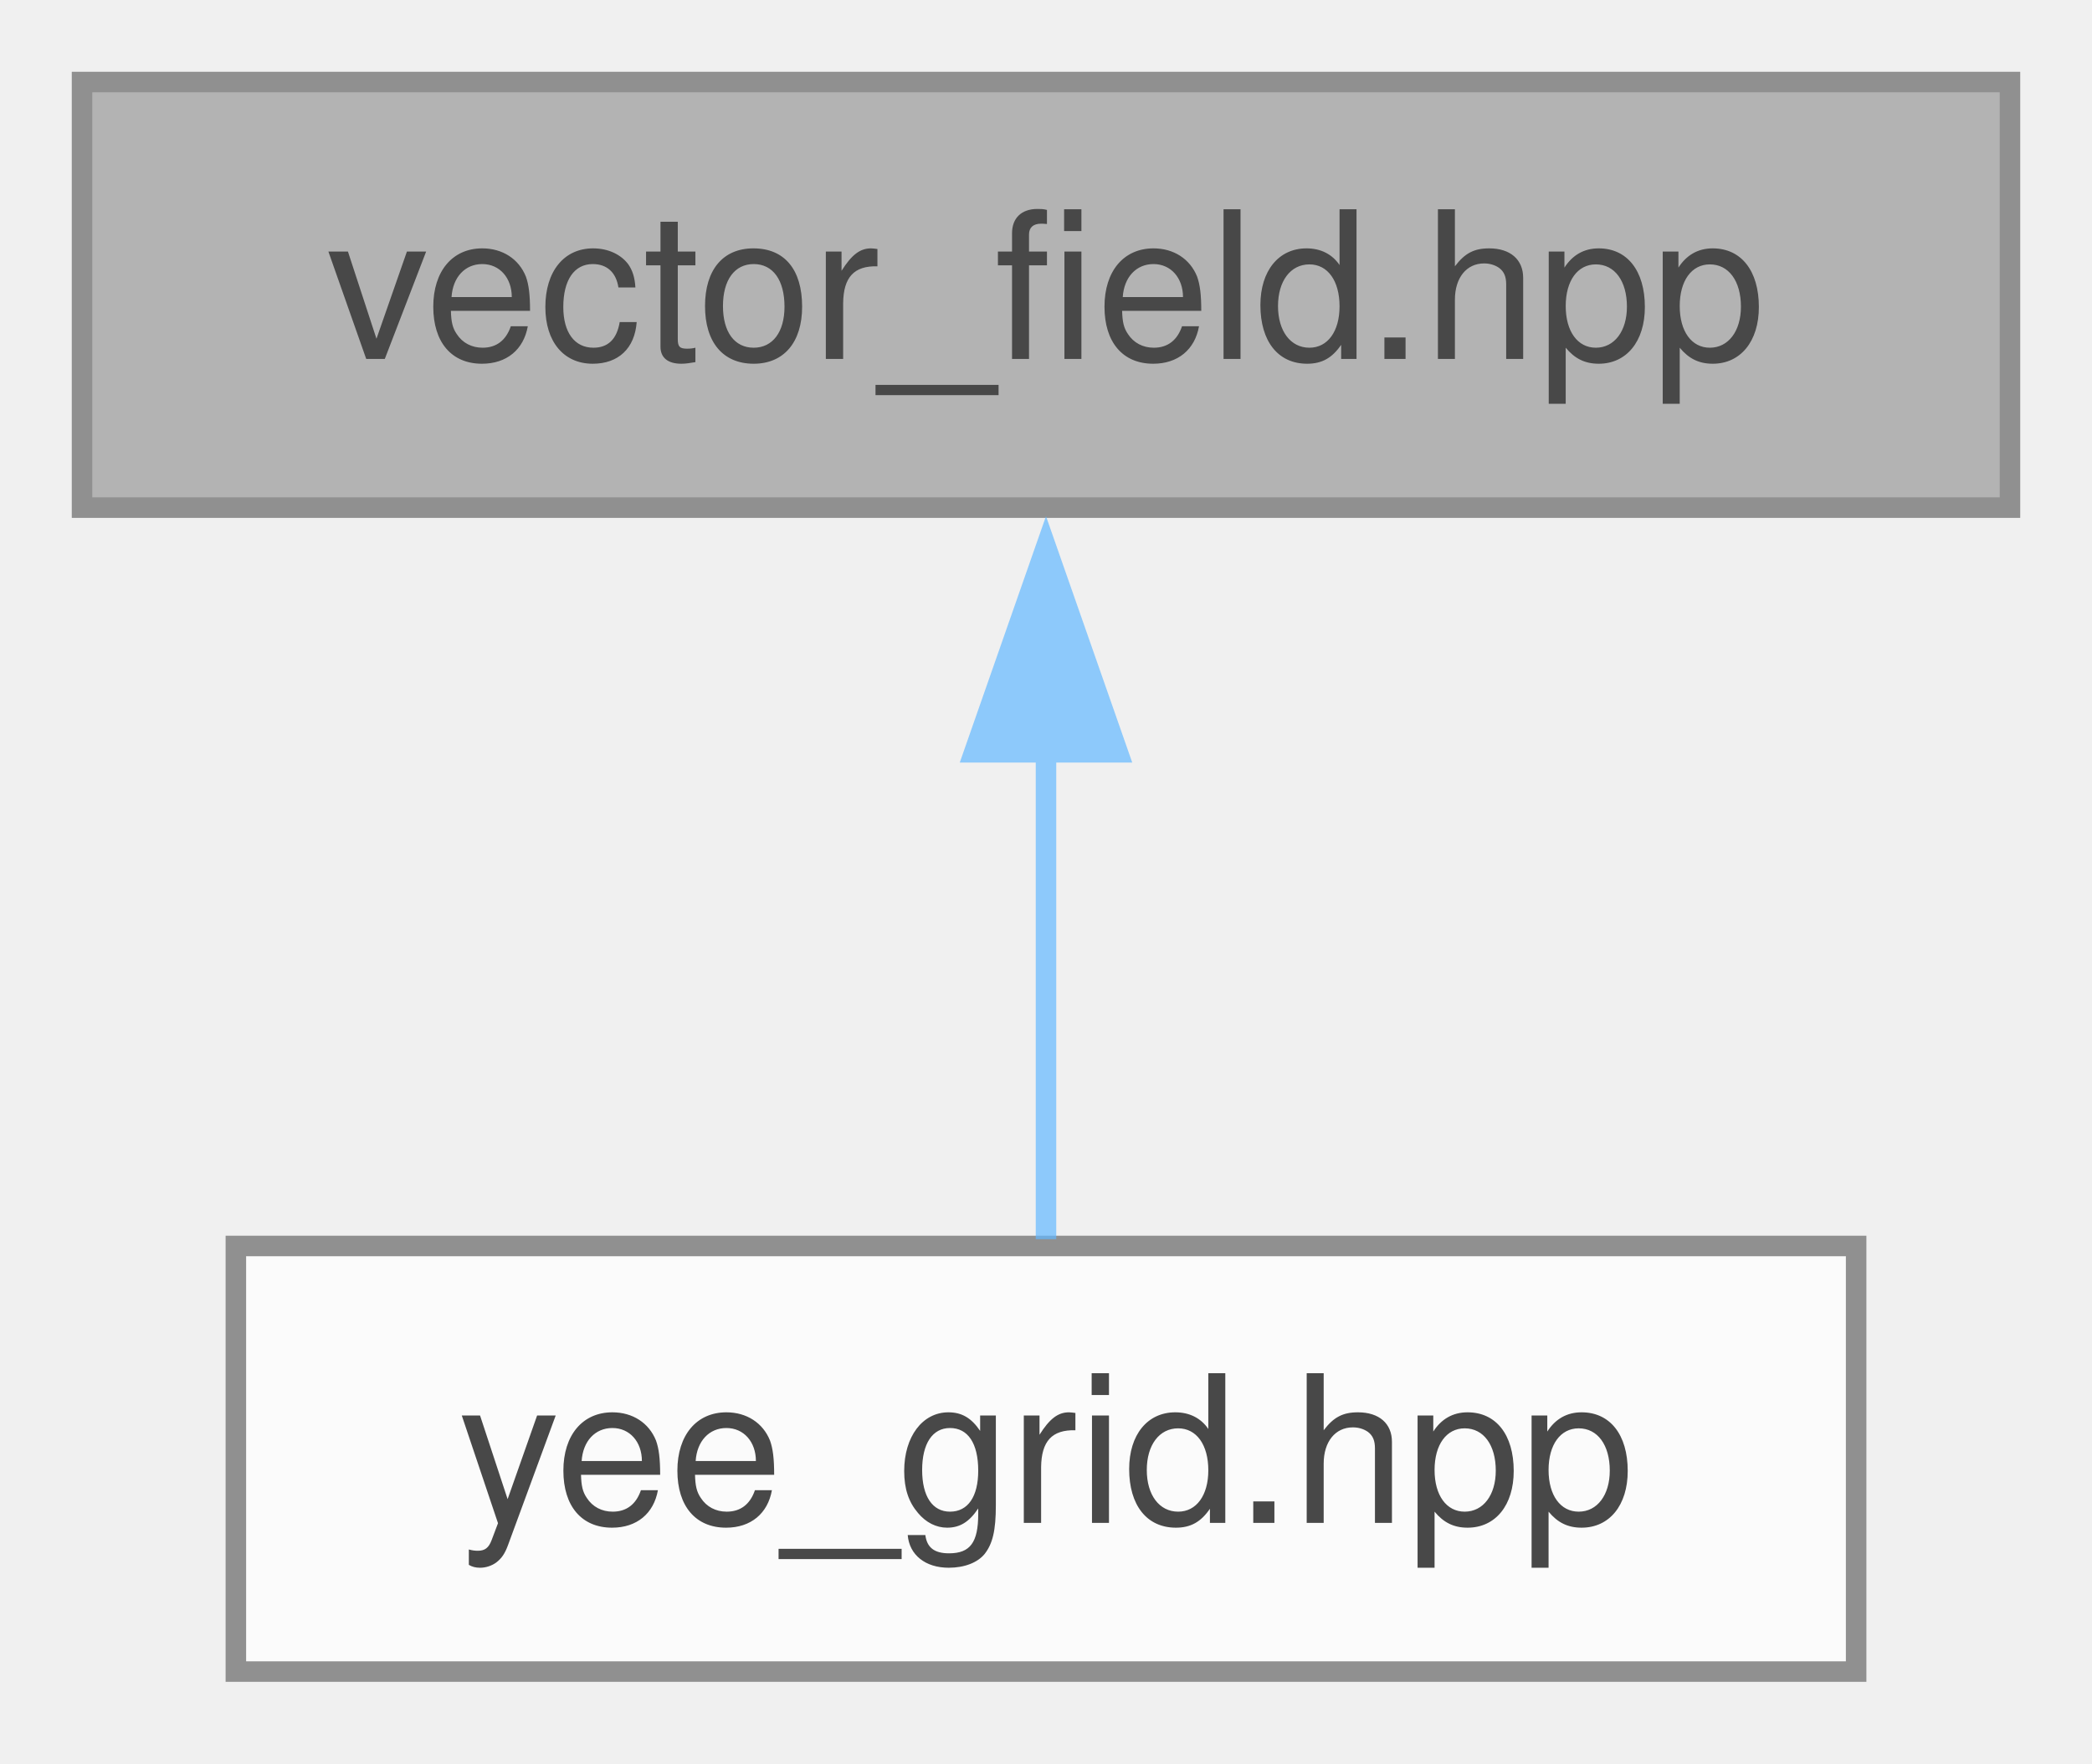
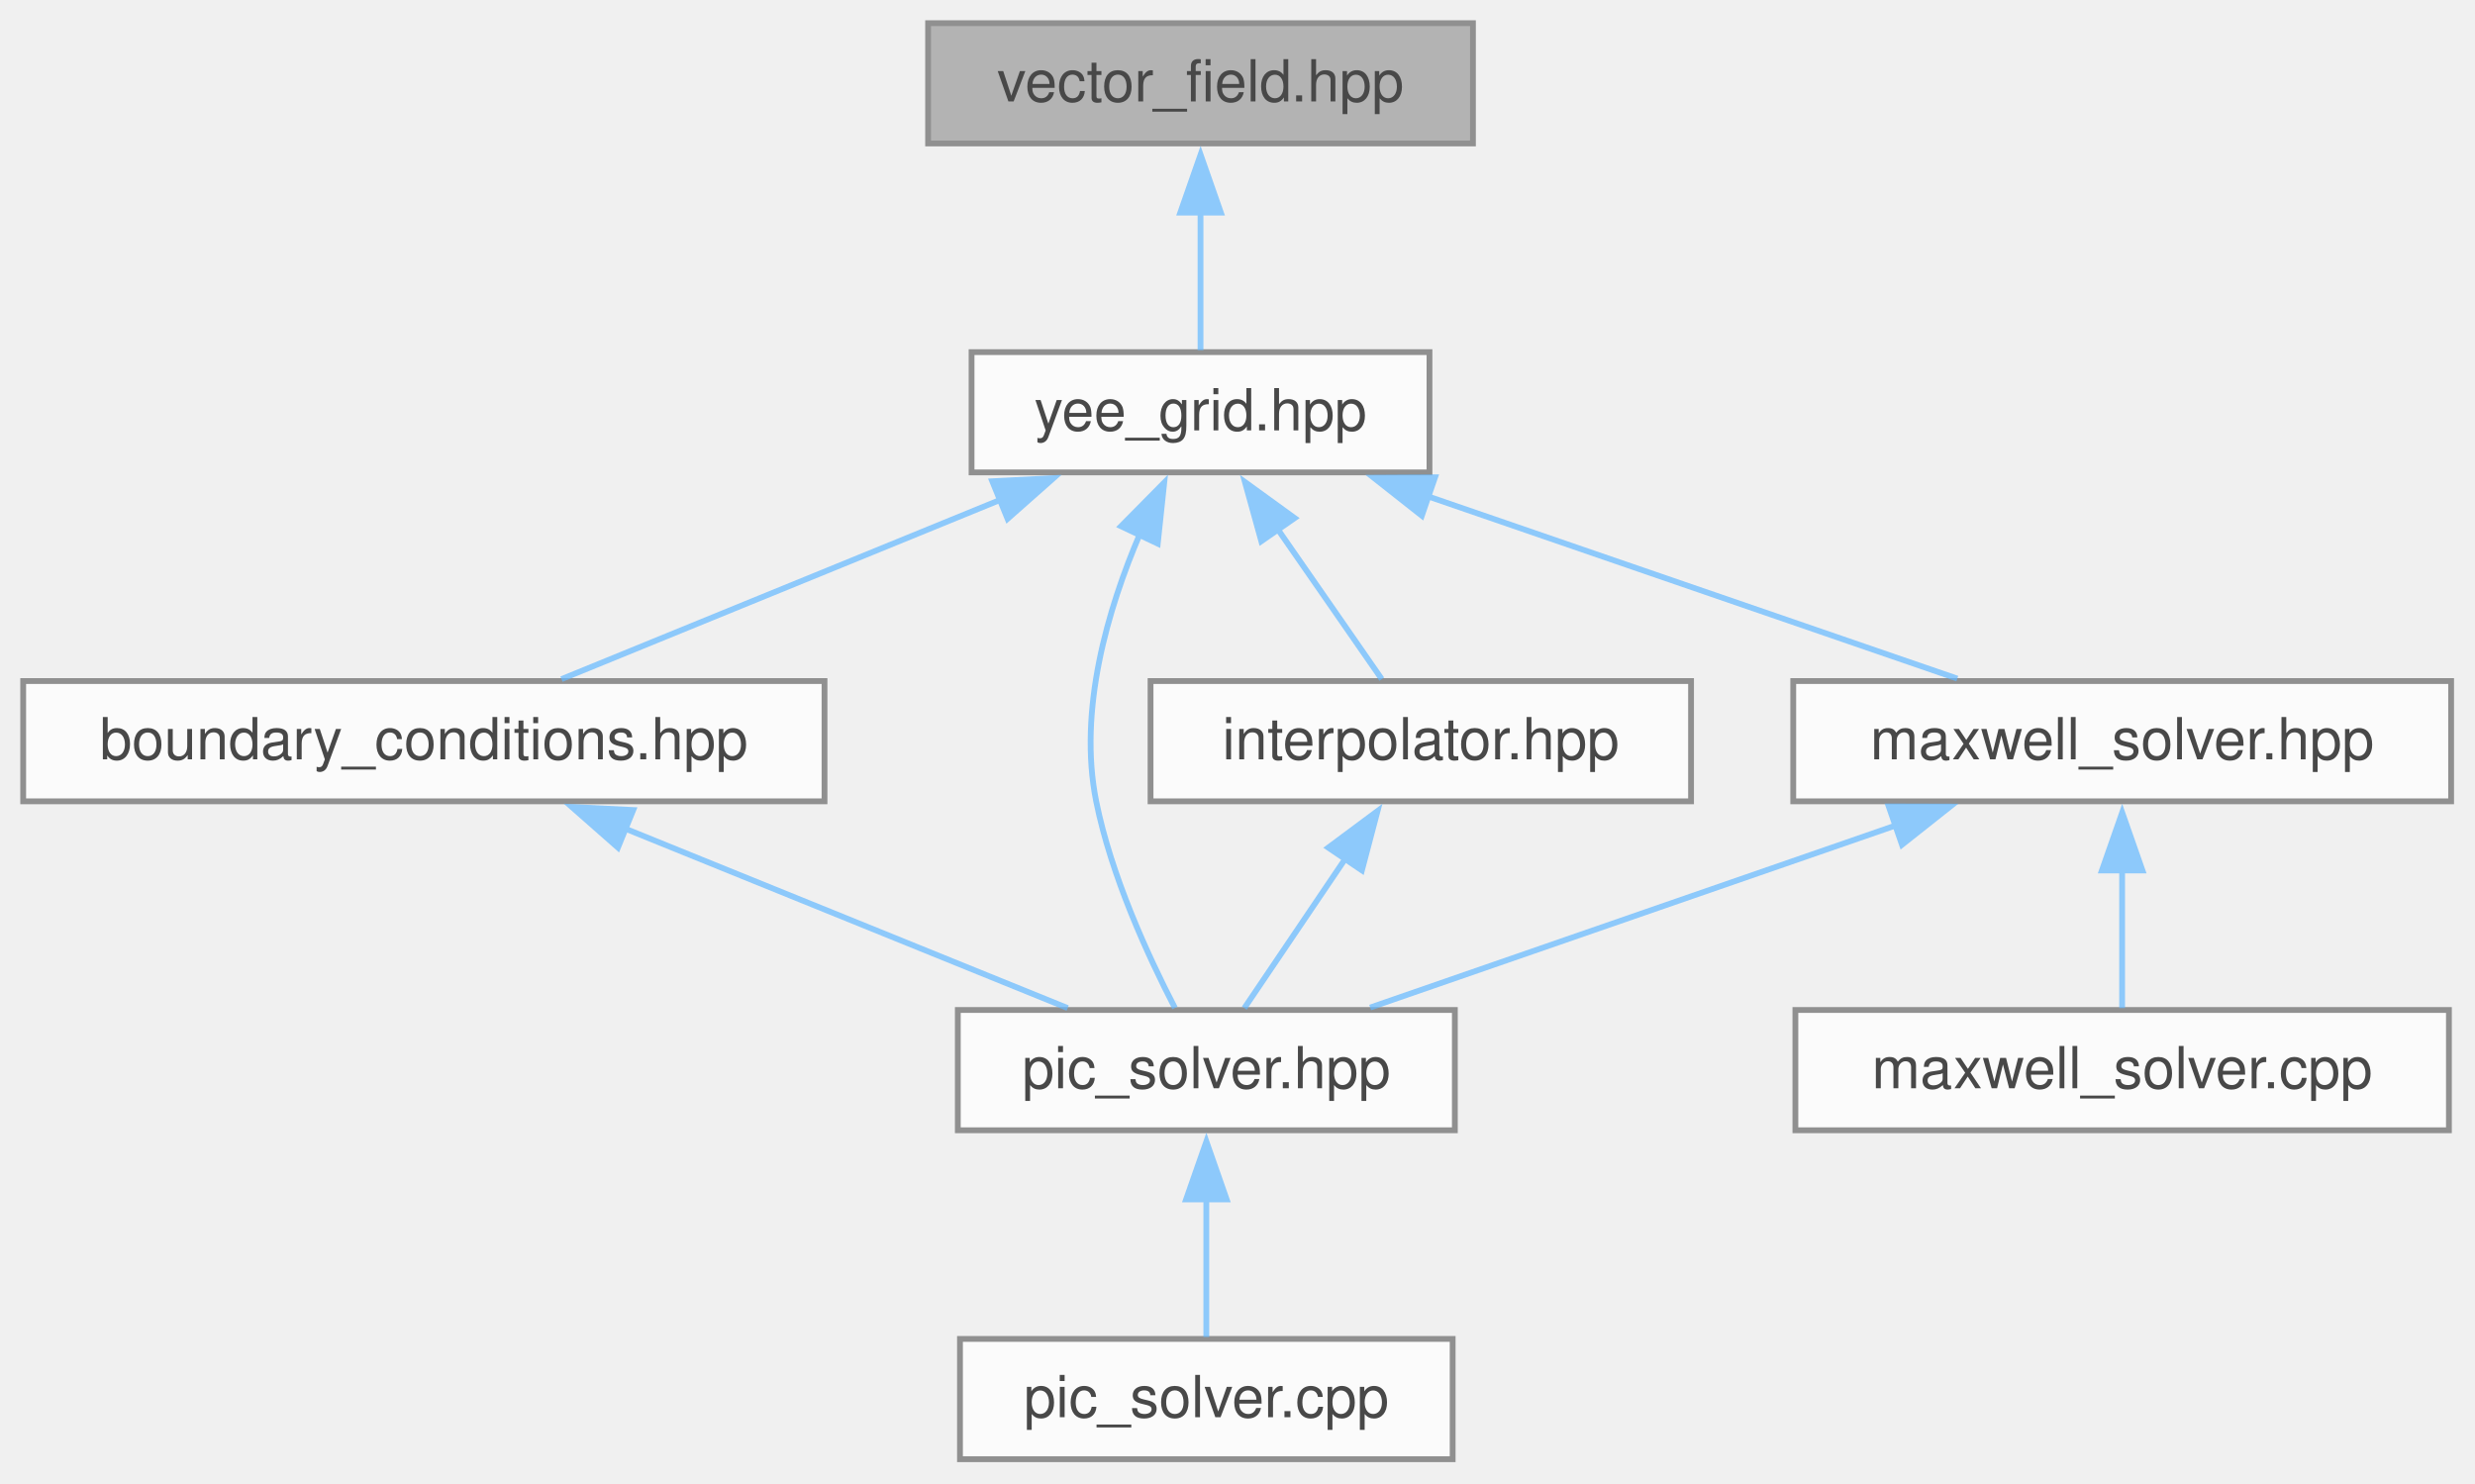
- <svg xmlns="http://www.w3.org/2000/svg" xmlns:xlink="http://www.w3.org/1999/xlink" width="102pt" height="86pt" viewBox="0.00 0.00 102.00 86.00">
+ <svg xmlns="http://www.w3.org/2000/svg" xmlns:xlink="http://www.w3.org/1999/xlink" width="427pt" height="256pt" viewBox="0.00 0.00 427.00 256.00">
  <svg id="main" version="1.1" xml:space="preserve">
    <style type="text/css">
.node, .edge {opacity: 0.7;}
.node.selected, .edge.selected {opacity: 1;}
.edge:hover path { stroke: red; }
.edge:hover polygon { stroke: red; fill: red; }
</style>
    <svg id="graph" class="graph">
-       <g id="graph0" class="graph" transform="scale(1 1) rotate(0) translate(4 81.5)">
+       <g id="graph0" class="graph" transform="scale(1 1) rotate(0) translate(4 251.75)">
        <g id="Node000001" class="node">
          <g id="a_Node000001">
            <a xlink:title=" ">
-               <polygon fill="#999999" stroke="#666666" points="94,-77.5 0,-77.5 0,-56.75 94,-56.75 94,-77.5" />
-               <text xml:space="preserve" text-anchor="middle" x="47" y="-64" font-family="Helvetica,sans-Serif" font-size="10.00">vector_field.hpp</text>
+               <polygon fill="#999999" stroke="#666666" points="250.12,-247.75 156.12,-247.75 156.12,-227 250.12,-227 250.12,-247.75" />
+               <text xml:space="preserve" text-anchor="middle" x="203.12" y="-234.25" font-family="Helvetica,sans-Serif" font-size="10.00">vector_field.hpp</text>
            </a>
          </g>
        </g>
        <g id="Node000002" class="node">
          <g id="a_Node000002">
            <a xlink:href="yee__grid_8hpp.html" target="_top" xlink:title=" ">
-               <polygon fill="white" stroke="#666666" points="86.5,-20.75 7.5,-20.75 7.5,0 86.5,0 86.5,-20.75" />
-               <text xml:space="preserve" text-anchor="middle" x="47" y="-7.25" font-family="Helvetica,sans-Serif" font-size="10.00">yee_grid.hpp</text>
+               <polygon fill="white" stroke="#666666" points="242.62,-191 163.62,-191 163.62,-170.25 242.62,-170.25 242.62,-191" />
+               <text xml:space="preserve" text-anchor="middle" x="203.12" y="-177.5" font-family="Helvetica,sans-Serif" font-size="10.00">yee_grid.hpp</text>
            </a>
          </g>
        </g>
        <g id="edge1_Node000001_Node000002" class="edge">
          <g id="a_edge1_Node000001_Node000002">
            <a xlink:title=" ">
-               <path fill="none" stroke="#63b8ff" d="M47,-44.88C47,-36.66 47,-27.68 47,-21.08" />
-               <polygon fill="#63b8ff" stroke="#63b8ff" points="43.5,-44.82 47,-54.82 50.5,-44.82 43.5,-44.82" />
+               <path fill="none" stroke="#63b8ff" d="M203.12,-215.13C203.12,-206.91 203.12,-197.93 203.12,-191.33" />
+               <polygon fill="#63b8ff" stroke="#63b8ff" points="199.63,-215.07 203.13,-225.07 206.63,-215.07 199.63,-215.07" />
+             </a>
+           </g>
+         </g>
+         <g id="Node000003" class="node">
+           <g id="a_Node000003">
+             <a xlink:href="boundary__conditions_8hpp.html" target="_top" xlink:title="Абстрактный интерфейс граничных условий для полей, токов и частиц.">
+               <polygon fill="white" stroke="#666666" points="138.25,-134.25 0,-134.25 0,-113.5 138.25,-113.5 138.25,-134.25" />
+               <text xml:space="preserve" text-anchor="middle" x="69.12" y="-120.75" font-family="Helvetica,sans-Serif" font-size="10.00">boundary_conditions.hpp</text>
+             </a>
+           </g>
+         </g>
+         <g id="edge2_Node000002_Node000003" class="edge">
+           <g id="a_edge2_Node000002_Node000003">
+             <a xlink:title=" ">
+               <path fill="none" stroke="#63b8ff" d="M168.81,-165.61C145.03,-155.89 113.96,-143.19 92.87,-134.58" />
+               <polygon fill="#63b8ff" stroke="#63b8ff" points="167.19,-168.72 177.77,-169.26 169.83,-162.24 167.19,-168.72" />
+             </a>
+           </g>
+         </g>
+         <g id="Node000004" class="node">
+           <g id="a_Node000004">
+             <a xlink:href="pic__solver_8hpp.html" target="_top" xlink:title="Главный оркестратор и временной цикл электромагнитного PIC-солвера.">
+               <polygon fill="white" stroke="#666666" points="247,-77.5 161.25,-77.5 161.25,-56.75 247,-56.75 247,-77.5" />
+               <text xml:space="preserve" text-anchor="middle" x="204.12" y="-64" font-family="Helvetica,sans-Serif" font-size="10.00">pic_solver.hpp</text>
+             </a>
+           </g>
+         </g>
+         <g id="edge10_Node000002_Node000004" class="edge">
+           <g id="a_edge10_Node000002_Node000004">
+             <a xlink:title=" ">
+               <path fill="none" stroke="#63b8ff" d="M192.69,-159.7C187.11,-146.67 181.97,-129.2 185.12,-113.5 187.72,-100.61 194.07,-86.8 198.71,-77.85" />
+               <polygon fill="#63b8ff" stroke="#63b8ff" points="189.41,-160.96 196.86,-168.5 195.74,-157.96 189.41,-160.96" />
+             </a>
+           </g>
+         </g>
+         <g id="Node000006" class="node">
+           <g id="a_Node000006">
+             <a xlink:href="interpolator_8hpp.html" target="_top" xlink:title="Интерфейсы интерполяции полей на частицы (Gather) и токоотложения (Scatter).">
+               <polygon fill="white" stroke="#666666" points="287.75,-134.25 194.5,-134.25 194.5,-113.5 287.75,-113.5 287.75,-134.25" />
+               <text xml:space="preserve" text-anchor="middle" x="241.12" y="-120.75" font-family="Helvetica,sans-Serif" font-size="10.00">interpolator.hpp</text>
+             </a>
+           </g>
+         </g>
+         <g id="edge5_Node000002_Node000006" class="edge">
+           <g id="a_edge5_Node000002_Node000006">
+             <a xlink:title=" ">
+               <path fill="none" stroke="#63b8ff" d="M216.48,-160.39C222.53,-151.66 229.43,-141.72 234.39,-134.58" />
+               <polygon fill="#63b8ff" stroke="#63b8ff" points="213.61,-158.38 210.78,-168.59 219.36,-162.37 213.61,-158.38" />
+             </a>
+           </g>
+         </g>
+         <g id="Node000007" class="node">
+           <g id="a_Node000007">
+             <a xlink:href="maxwell__solver_8hpp.html" target="_top" xlink:title="Явный FDTD-решатель уравнений Максвелла на разнесённой сетке Йи (1D/2D/3D) с поддержкой линейных диэл...">
+               <polygon fill="white" stroke="#666666" points="418.88,-134.25 305.38,-134.25 305.38,-113.5 418.88,-113.5 418.88,-134.25" />
+               <text xml:space="preserve" text-anchor="middle" x="362.12" y="-120.75" font-family="Helvetica,sans-Serif" font-size="10.00">maxwell_solver.hpp</text>
+             </a>
+           </g>
+         </g>
+         <g id="edge7_Node000002_Node000007" class="edge">
+           <g id="a_edge7_Node000002_Node000007">
+             <a xlink:title=" ">
+               <path fill="none" stroke="#63b8ff" d="M242.29,-166.14C270.6,-156.39 308.2,-143.44 333.68,-134.67" />
+               <polygon fill="#63b8ff" stroke="#63b8ff" points="241.3,-162.78 232.98,-169.34 243.58,-169.4 241.3,-162.78" />
+             </a>
+           </g>
+         </g>
+         <g id="edge3_Node000003_Node000004" class="edge">
+           <g id="a_edge3_Node000003_Node000004">
+             <a xlink:title=" ">
+               <path fill="none" stroke="#63b8ff" d="M103.69,-108.86C127.66,-99.14 158.96,-86.44 180.2,-77.83" />
+               <polygon fill="#63b8ff" stroke="#63b8ff" points="102.61,-105.52 94.66,-112.52 105.25,-112 102.61,-105.52" />
+             </a>
+           </g>
+         </g>
+         <g id="Node000005" class="node">
+           <g id="a_Node000005">
+             <a xlink:href="pic__solver_8cpp.html" target="_top" xlink:title=" ">
+               <polygon fill="white" stroke="#666666" points="246.62,-20.75 161.62,-20.75 161.62,0 246.62,0 246.62,-20.75" />
+               <text xml:space="preserve" text-anchor="middle" x="204.12" y="-7.25" font-family="Helvetica,sans-Serif" font-size="10.00">pic_solver.cpp</text>
+             </a>
+           </g>
+         </g>
+         <g id="edge4_Node000004_Node000005" class="edge">
+           <g id="a_edge4_Node000004_Node000005">
+             <a xlink:title=" ">
+               <path fill="none" stroke="#63b8ff" d="M204.12,-44.88C204.12,-36.66 204.12,-27.68 204.12,-21.08" />
+               <polygon fill="#63b8ff" stroke="#63b8ff" points="200.63,-44.82 204.13,-54.82 207.63,-44.82 200.63,-44.82" />
+             </a>
+           </g>
+         </g>
+         <g id="edge6_Node000006_Node000004" class="edge">
+           <g id="a_edge6_Node000006_Node000004">
+             <a xlink:title=" ">
+               <path fill="none" stroke="#63b8ff" d="M228.13,-103.64C222.23,-94.91 215.51,-84.97 210.68,-77.83" />
+               <polygon fill="#63b8ff" stroke="#63b8ff" points="225.16,-105.51 233.66,-111.83 230.96,-101.59 225.16,-105.51" />
+             </a>
+           </g>
+         </g>
+         <g id="edge9_Node000007_Node000004" class="edge">
+           <g id="a_edge9_Node000007_Node000004">
+             <a xlink:title=" ">
+               <path fill="none" stroke="#63b8ff" d="M323.21,-109.39C295.08,-99.64 257.71,-86.69 232.39,-77.92" />
+               <polygon fill="#63b8ff" stroke="#63b8ff" points="321.85,-112.62 332.45,-112.59 324.14,-106.01 321.85,-112.62" />
+             </a>
+           </g>
+         </g>
+         <g id="Node000008" class="node">
+           <g id="a_Node000008">
+             <a xlink:href="maxwell__solver_8cpp.html" target="_top" xlink:title=" ">
+               <polygon fill="white" stroke="#666666" points="418.5,-77.5 305.75,-77.5 305.75,-56.75 418.5,-56.75 418.5,-77.5" />
+               <text xml:space="preserve" text-anchor="middle" x="362.12" y="-64" font-family="Helvetica,sans-Serif" font-size="10.00">maxwell_solver.cpp</text>
+             </a>
+           </g>
+         </g>
+         <g id="edge8_Node000007_Node000008" class="edge">
+           <g id="a_edge8_Node000007_Node000008">
+             <a xlink:title=" ">
+               <path fill="none" stroke="#63b8ff" d="M362.12,-101.63C362.12,-93.41 362.12,-84.43 362.12,-77.83" />
+               <polygon fill="#63b8ff" stroke="#63b8ff" points="358.63,-101.57 362.13,-111.57 365.63,-101.57 358.63,-101.57" />
            </a>
          </g>
        </g>
      </g>
    </svg>
  </svg>
  <style type="text/css">

[data-mouse-over-selected='false'] { opacity: 0.7; }
[data-mouse-over-selected='true']  { opacity: 1.0; }

</style>
</svg>
